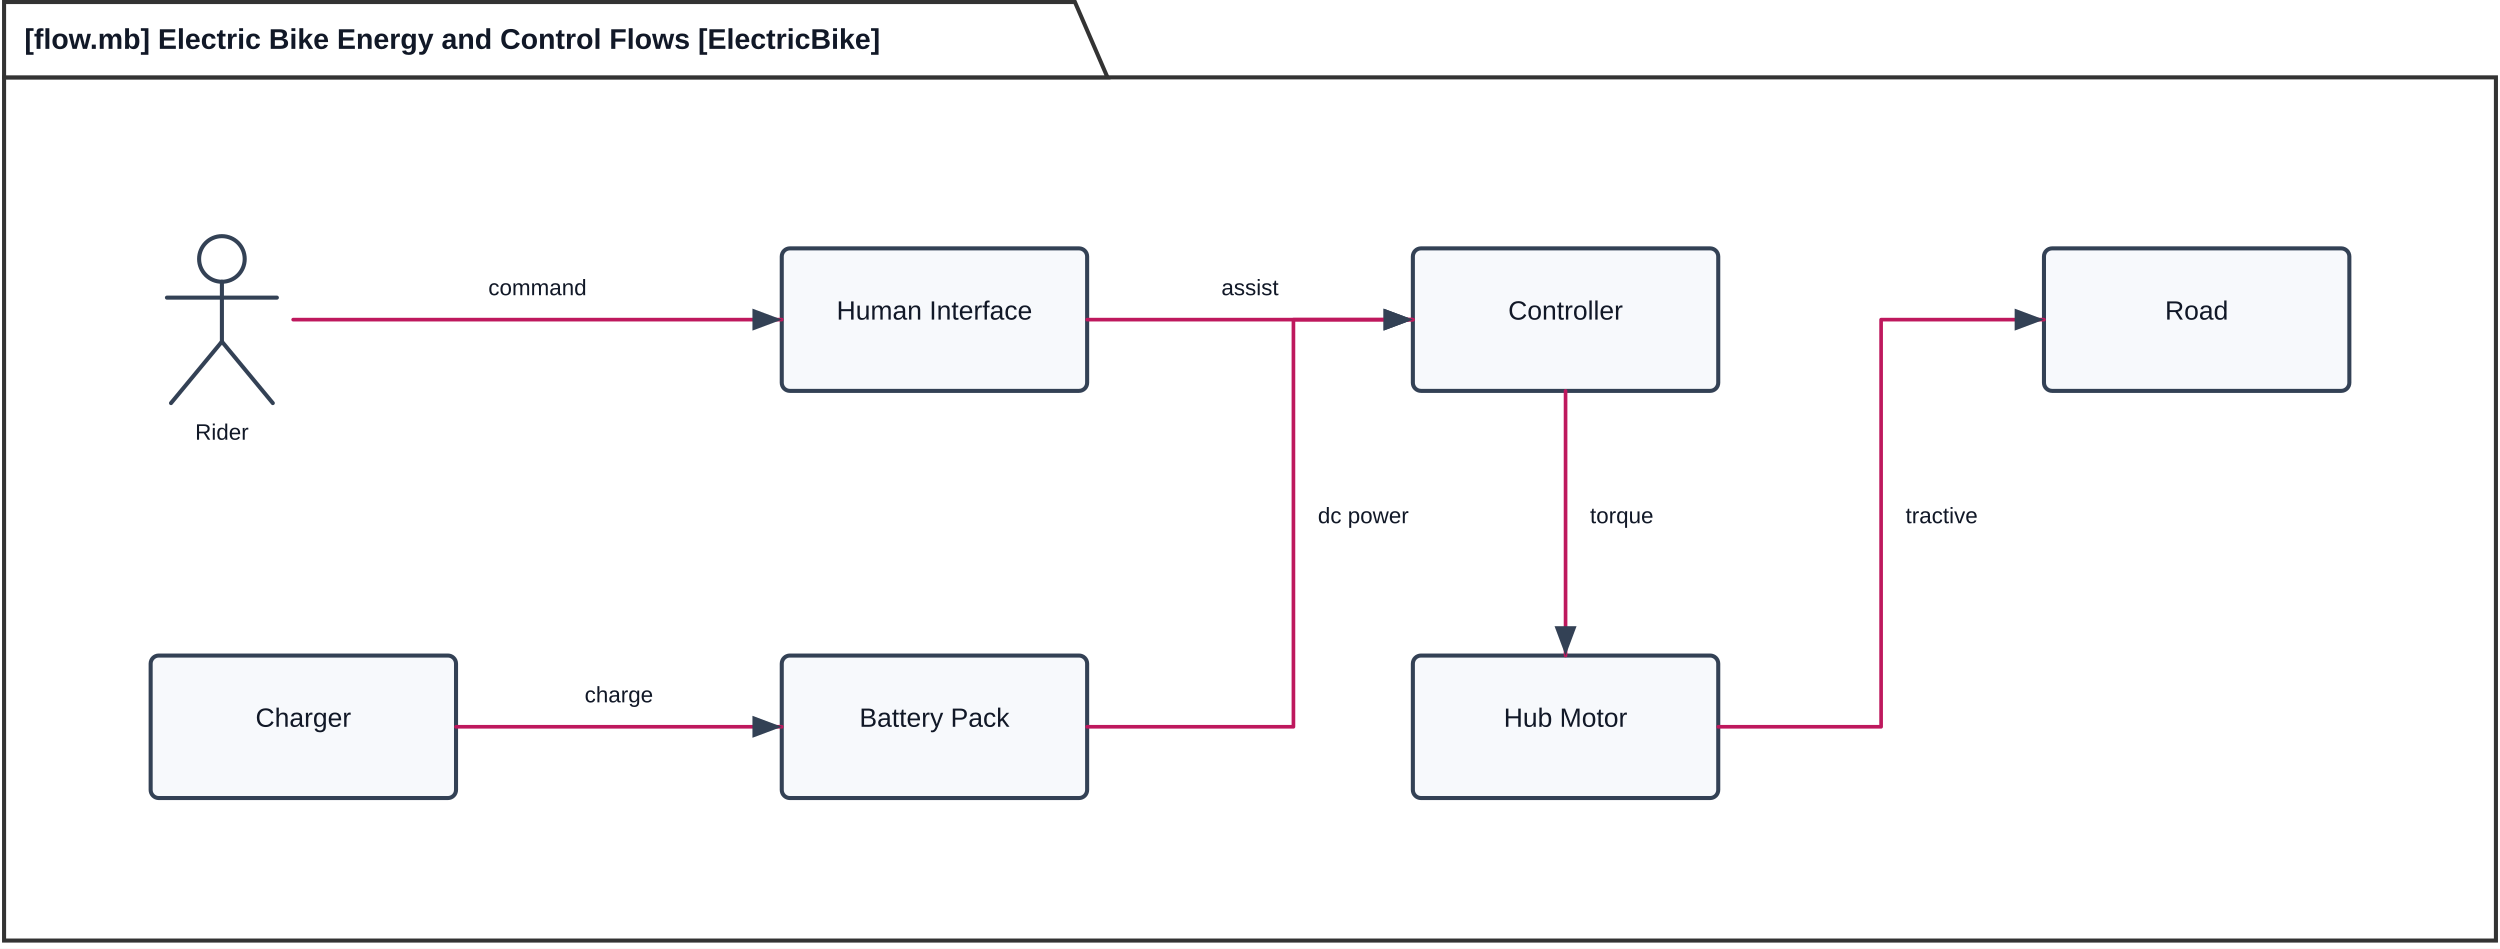
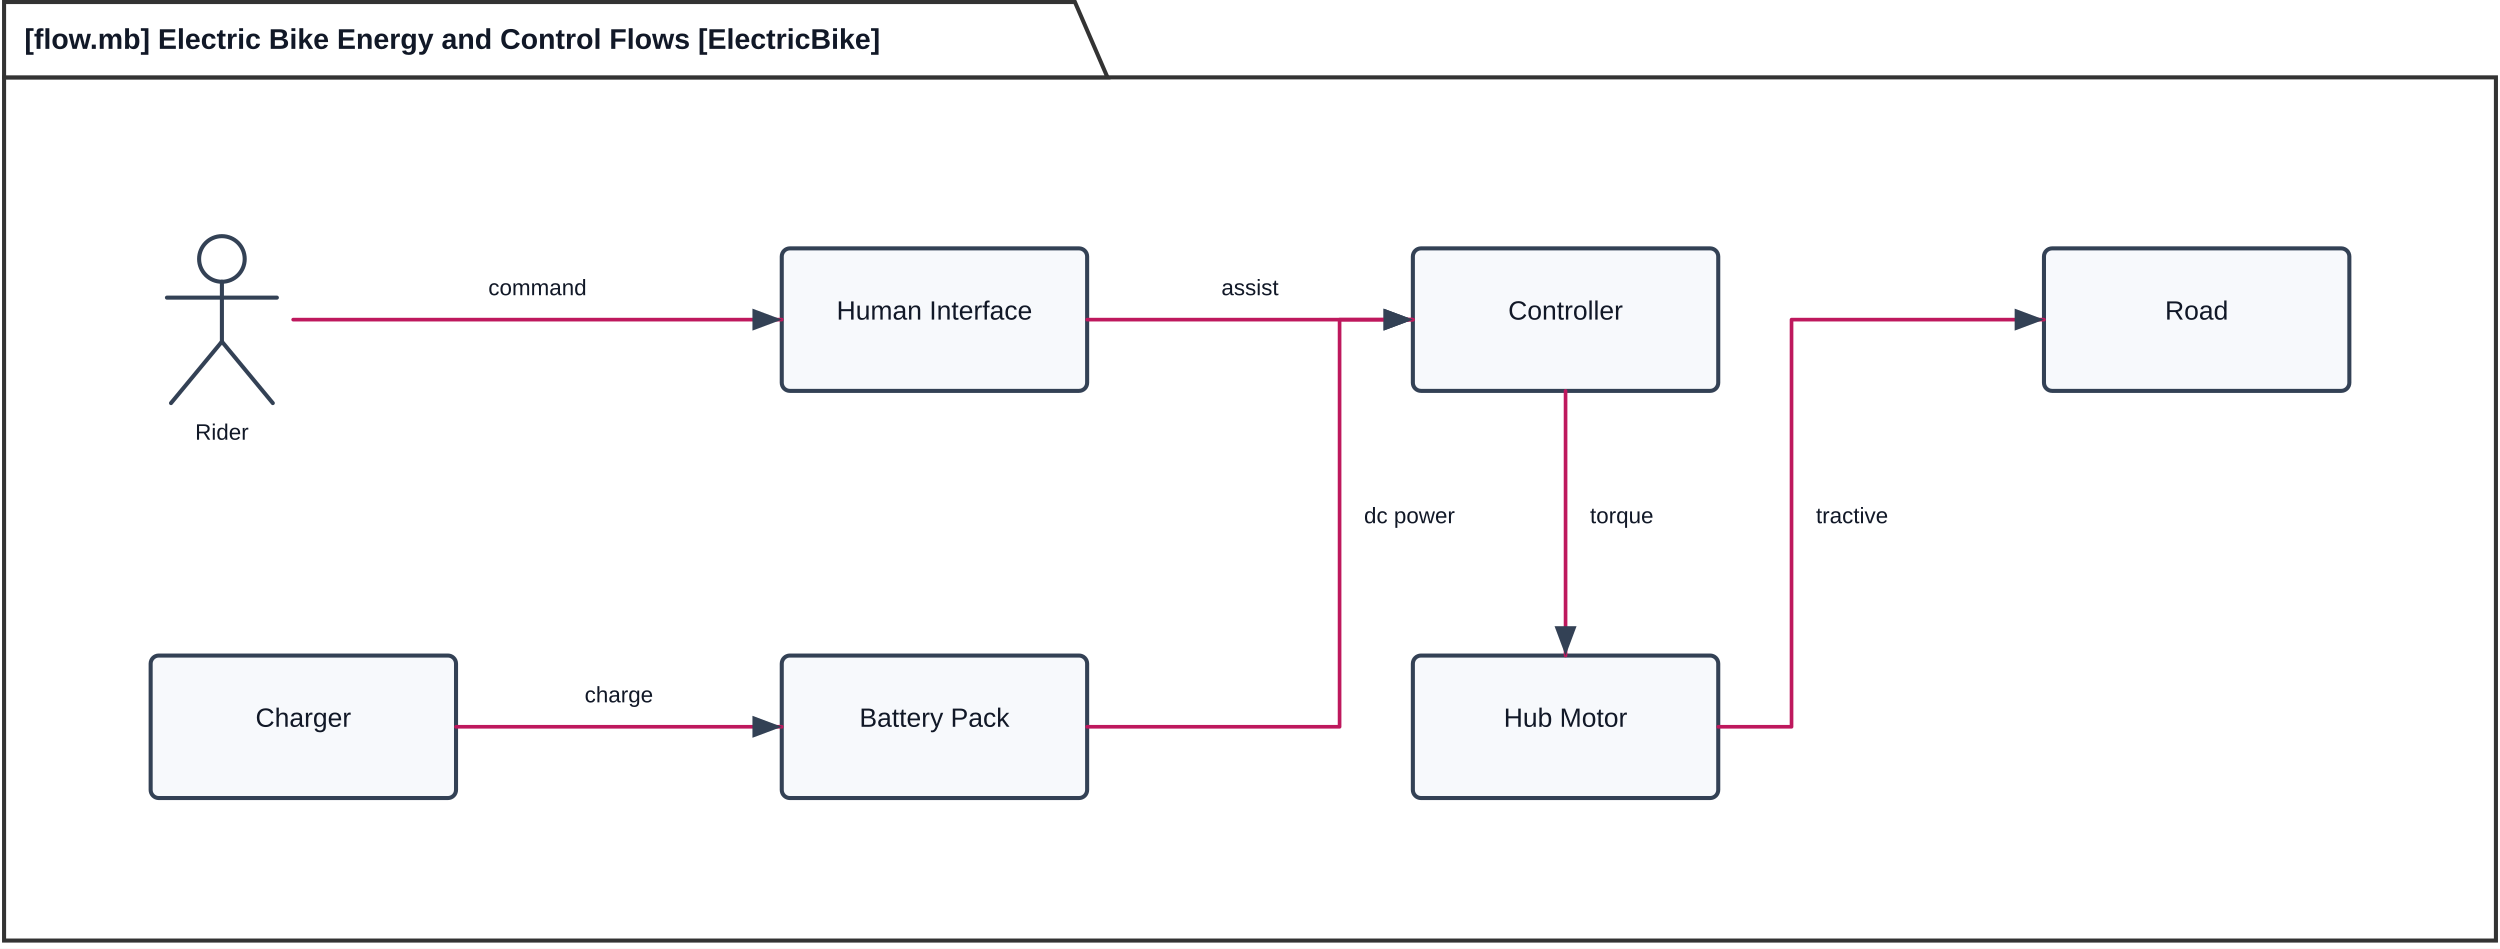
<svg xmlns="http://www.w3.org/2000/svg" width="1228" height="466" viewBox="0 0 1228 466">
  <defs>
    <style>text{font-family:Arial,Helvetica,sans-serif;fill:#111827}.label{font-size:13px}.small{font-size:11px}.header{font-size:14px;font-weight:600}</style>
    <marker id="arrow" markerWidth="8" markerHeight="6" refX="8" refY="3" orient="auto">
      <polygon points="0 0,8 3,0 6" fill="#1D4ED8" />
    </marker>
    <marker id="arrow-dark" markerWidth="8" markerHeight="6" refX="8" refY="3" orient="auto">
      <polygon points="0 0,8 3,0 6" fill="#334155" />
    </marker>
    <marker id="composition" markerWidth="12" markerHeight="12" refX="0" refY="6" orient="auto" markerUnits="strokeWidth">
      <polygon points="0 6,6 0,12 6,6 12" fill="#111827" stroke="#111827" />
    </marker>
  </defs>
  <rect x="0" y="0" width="1228" height="466" fill="#FFFFFF" />
  <rect x="2" y="38" width="1224" height="424" fill="none" stroke="#333333" stroke-width="2" />
  <path d="M 2 1 H 528 L 544 38 H 2 Z" fill="#FFFFFF" stroke="#333333" stroke-width="2" />
  <text class="header" x="12" y="24">[flow.mb] Electric Bike Energy and Control Flows [ElectricBike]</text>
  <rect x="2" y="38" width="1224" height="426" fill="none" stroke="#333333" stroke-width="0" />
  <g transform="translate(2,40)">
    <circle id="rider" cx="107" cy="87.2" r="11.2" fill="#FFFFFF" stroke="#334155" stroke-width="2" />
    <line x1="107" y1="98.4" x2="107" y2="127.8" stroke="#334155" stroke-width="2" stroke-linecap="round" />
    <line x1="80" y1="106.2" x2="134" y2="106.2" stroke="#334155" stroke-width="2" stroke-linecap="round" />
    <line x1="107" y1="127.8" x2="82" y2="158" stroke="#334155" stroke-width="2" stroke-linecap="round" />
    <line x1="107" y1="127.8" x2="132" y2="158" stroke="#334155" stroke-width="2" stroke-linecap="round" />
    <text class="small" text-anchor="middle" x="107" y="176">Rider</text>
    <rect id="charger" x="72" y="282" width="150" height="70" rx="4" fill="#F7F9FC" stroke="#334155" stroke-width="2" />
    <text class="label" text-anchor="middle" x="147" y="317">Charger</text>
    <rect id="humanInterface" x="382" y="82" width="150" height="70" rx="4" fill="#F7F9FC" stroke="#334155" stroke-width="2" />
    <text class="label" text-anchor="middle" x="457" y="117">Human Interface</text>
    <rect id="batteryPack" x="382" y="282" width="150" height="70" rx="4" fill="#F7F9FC" stroke="#334155" stroke-width="2" />
    <text class="label" text-anchor="middle" x="457" y="317">Battery Pack</text>
    <rect id="motorController" x="692" y="82" width="150" height="70" rx="4" fill="#F7F9FC" stroke="#334155" stroke-width="2" />
    <text class="label" text-anchor="middle" x="767" y="117">Controller</text>
    <rect id="hubMotor" x="692" y="282" width="150" height="70" rx="4" fill="#F7F9FC" stroke="#334155" stroke-width="2" />
    <text class="label" text-anchor="middle" x="767" y="317">Hub Motor</text>
    <rect id="road" x="1002" y="82" width="150" height="70" rx="4" fill="#F7F9FC" stroke="#334155" stroke-width="2" />
    <text class="label" text-anchor="middle" x="1077" y="117">Road</text>
    <path d="M 142,117 L 382,117" fill="none" stroke="#BE185D" stroke-width="1.8" stroke-linejoin="round" stroke-linecap="round" marker-end="url(#arrow-dark)" />
    <path d="M 222,317 L 382,317" fill="none" stroke="#BE185D" stroke-width="1.8" stroke-linejoin="round" stroke-linecap="round" marker-end="url(#arrow-dark)" />
-     <path d="M 532,317 L 633.333,317 L 633.333,117 L 692,117" fill="none" stroke="#BE185D" stroke-width="1.8" stroke-linejoin="round" stroke-linecap="round" marker-end="url(#arrow-dark)" />
+     <path d="M 532,317 L 656,317 L 656,117 L 692,117" fill="none" stroke="#BE185D" stroke-width="1.8" stroke-linejoin="round" stroke-linecap="round" marker-end="url(#arrow-dark)" />
    <path d="M 532,117 L 692,117" fill="none" stroke="#BE185D" stroke-width="1.8" stroke-linejoin="round" stroke-linecap="round" marker-end="url(#arrow-dark)" />
    <path d="M 767,152 L 767,282" fill="none" stroke="#BE185D" stroke-width="1.8" stroke-linejoin="round" stroke-linecap="round" marker-end="url(#arrow-dark)" />
-     <path d="M 842,317 L 922,317 L 922,117 L 1002,117" fill="none" stroke="#BE185D" stroke-width="1.8" stroke-linejoin="round" stroke-linecap="round" marker-end="url(#arrow-dark)" />
+     <path d="M 842,317 L 878,317 L 878,117 L 1002,117" fill="none" stroke="#BE185D" stroke-width="1.8" stroke-linejoin="round" stroke-linecap="round" marker-end="url(#arrow-dark)" />
    <text class="small" text-anchor="middle" x="262" y="105">command</text>
    <text class="small" text-anchor="middle" x="302" y="305">charge</text>
-     <text class="small" x="645.333" y="217">dc power</text>
+     <text class="small" x="668" y="217">dc power</text>
    <text class="small" text-anchor="middle" x="612" y="105">assist</text>
    <text class="small" x="779" y="217">torque</text>
-     <text class="small" x="934" y="217">tractive</text>
+     <text class="small" x="890" y="217">tractive</text>
  </g>
</svg>
